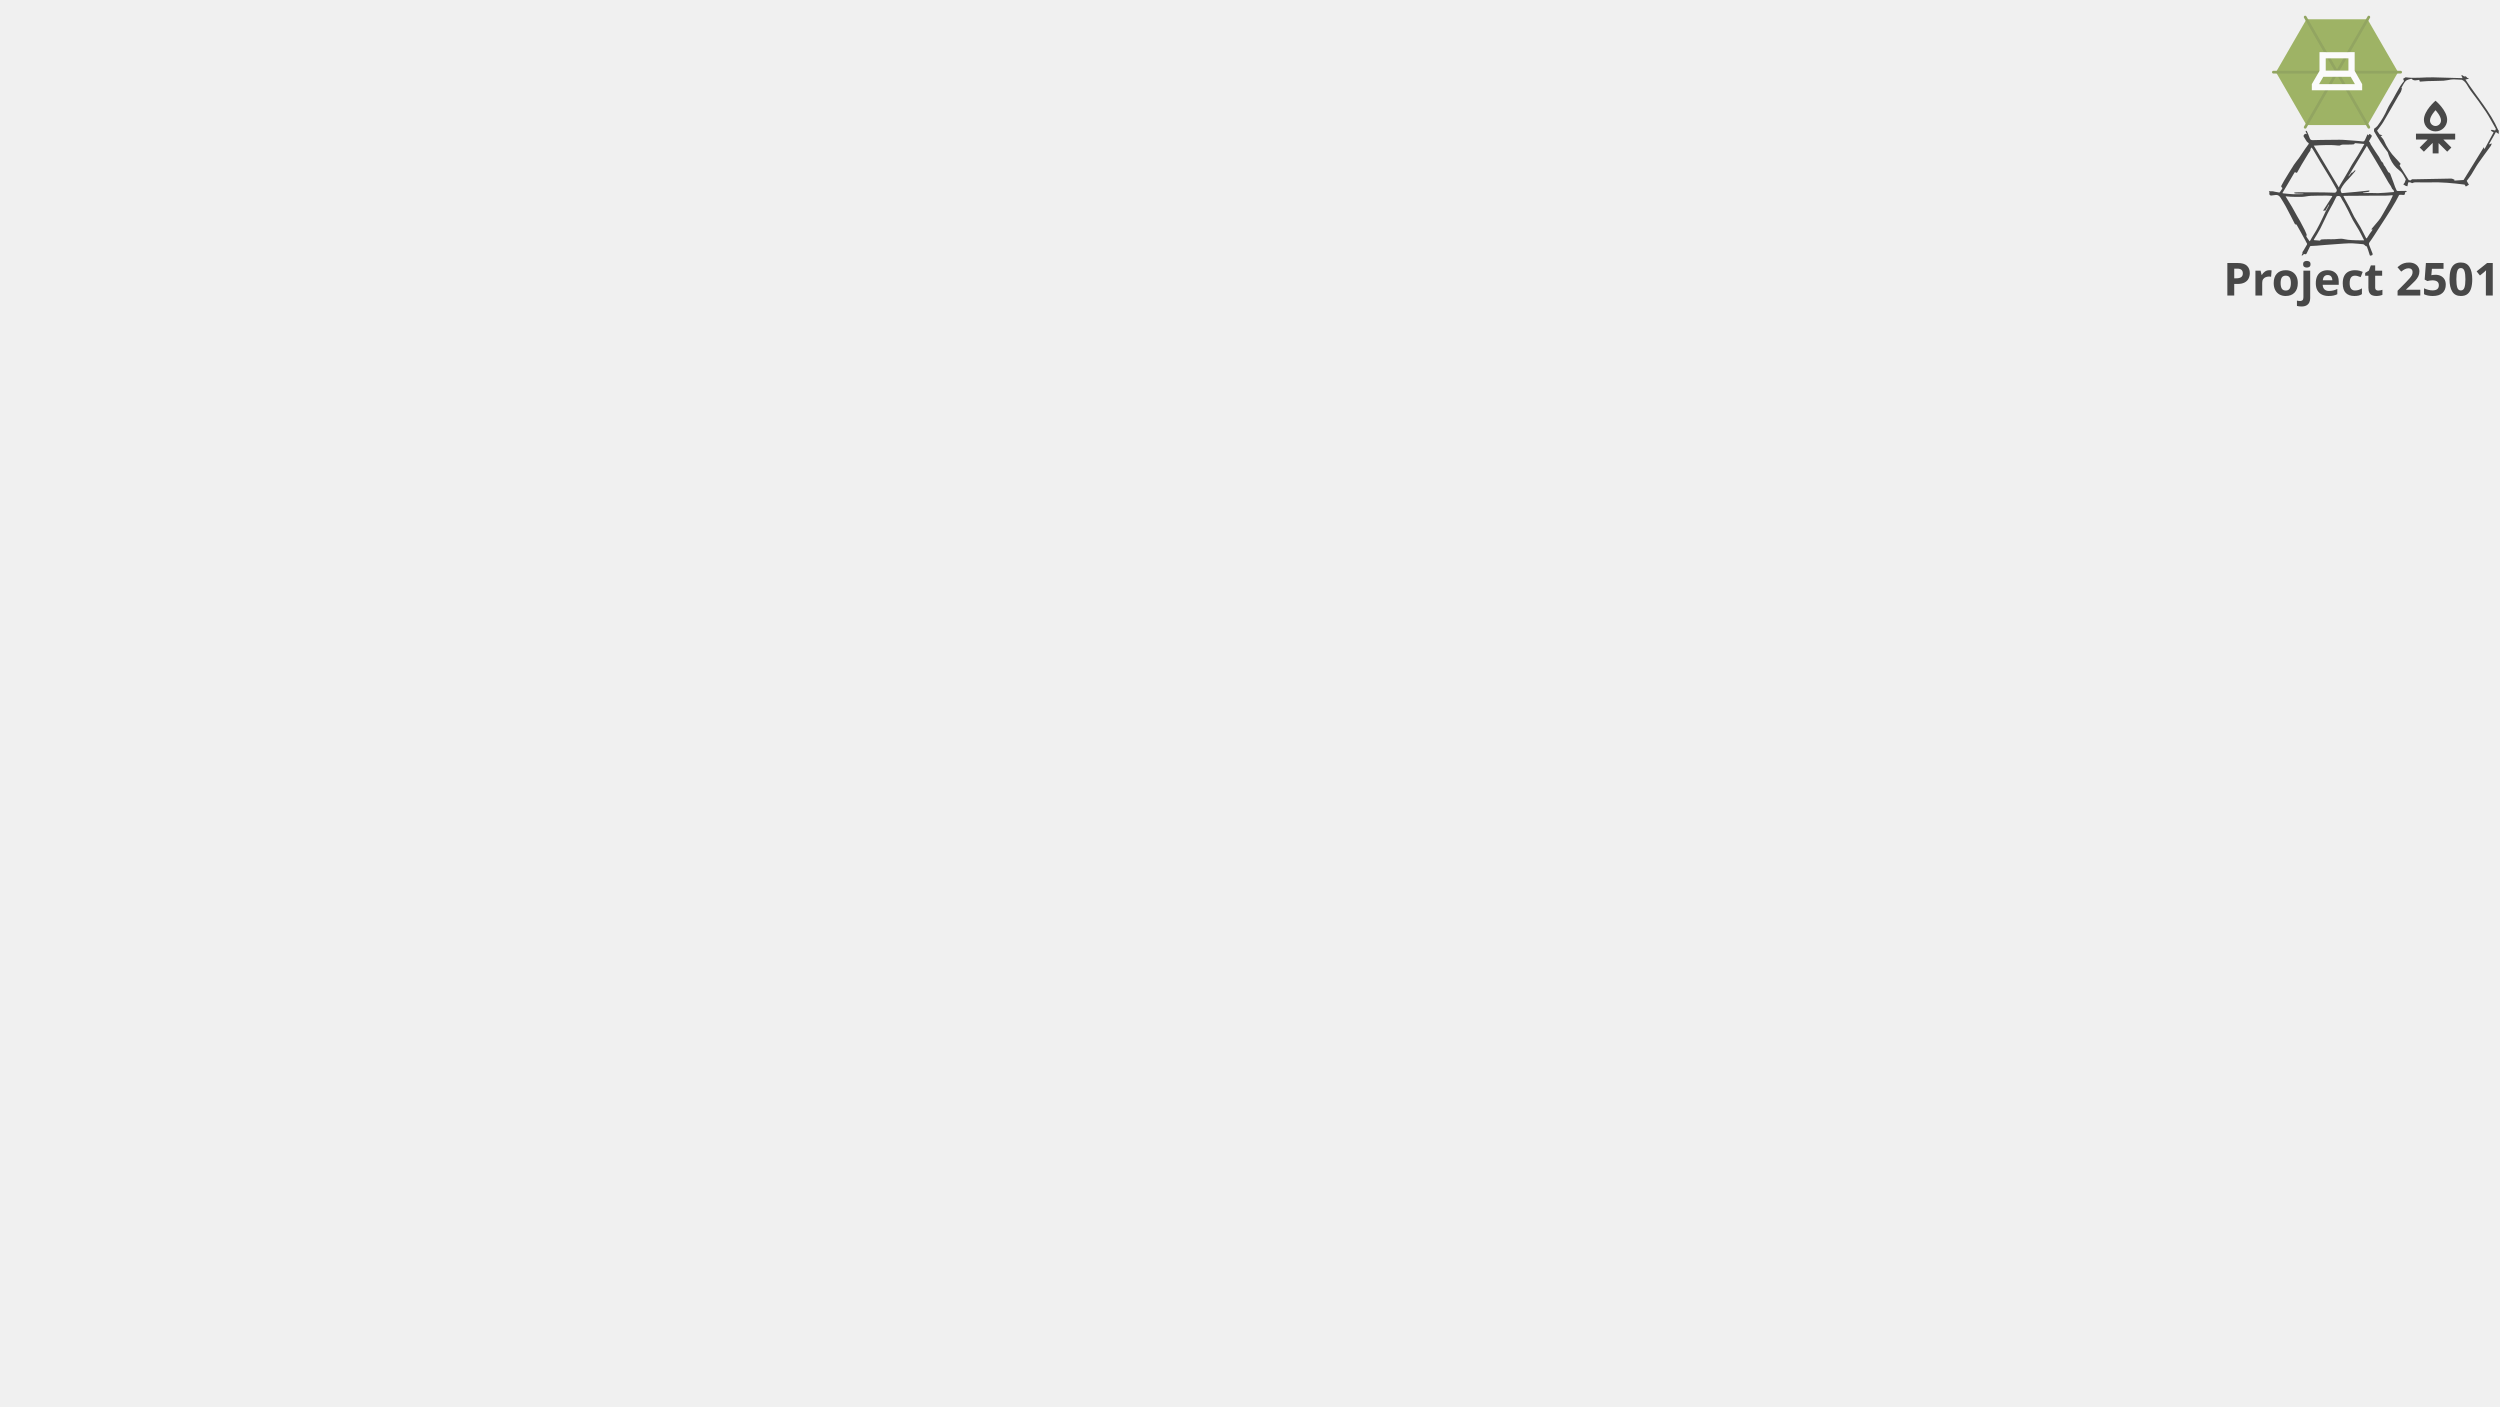
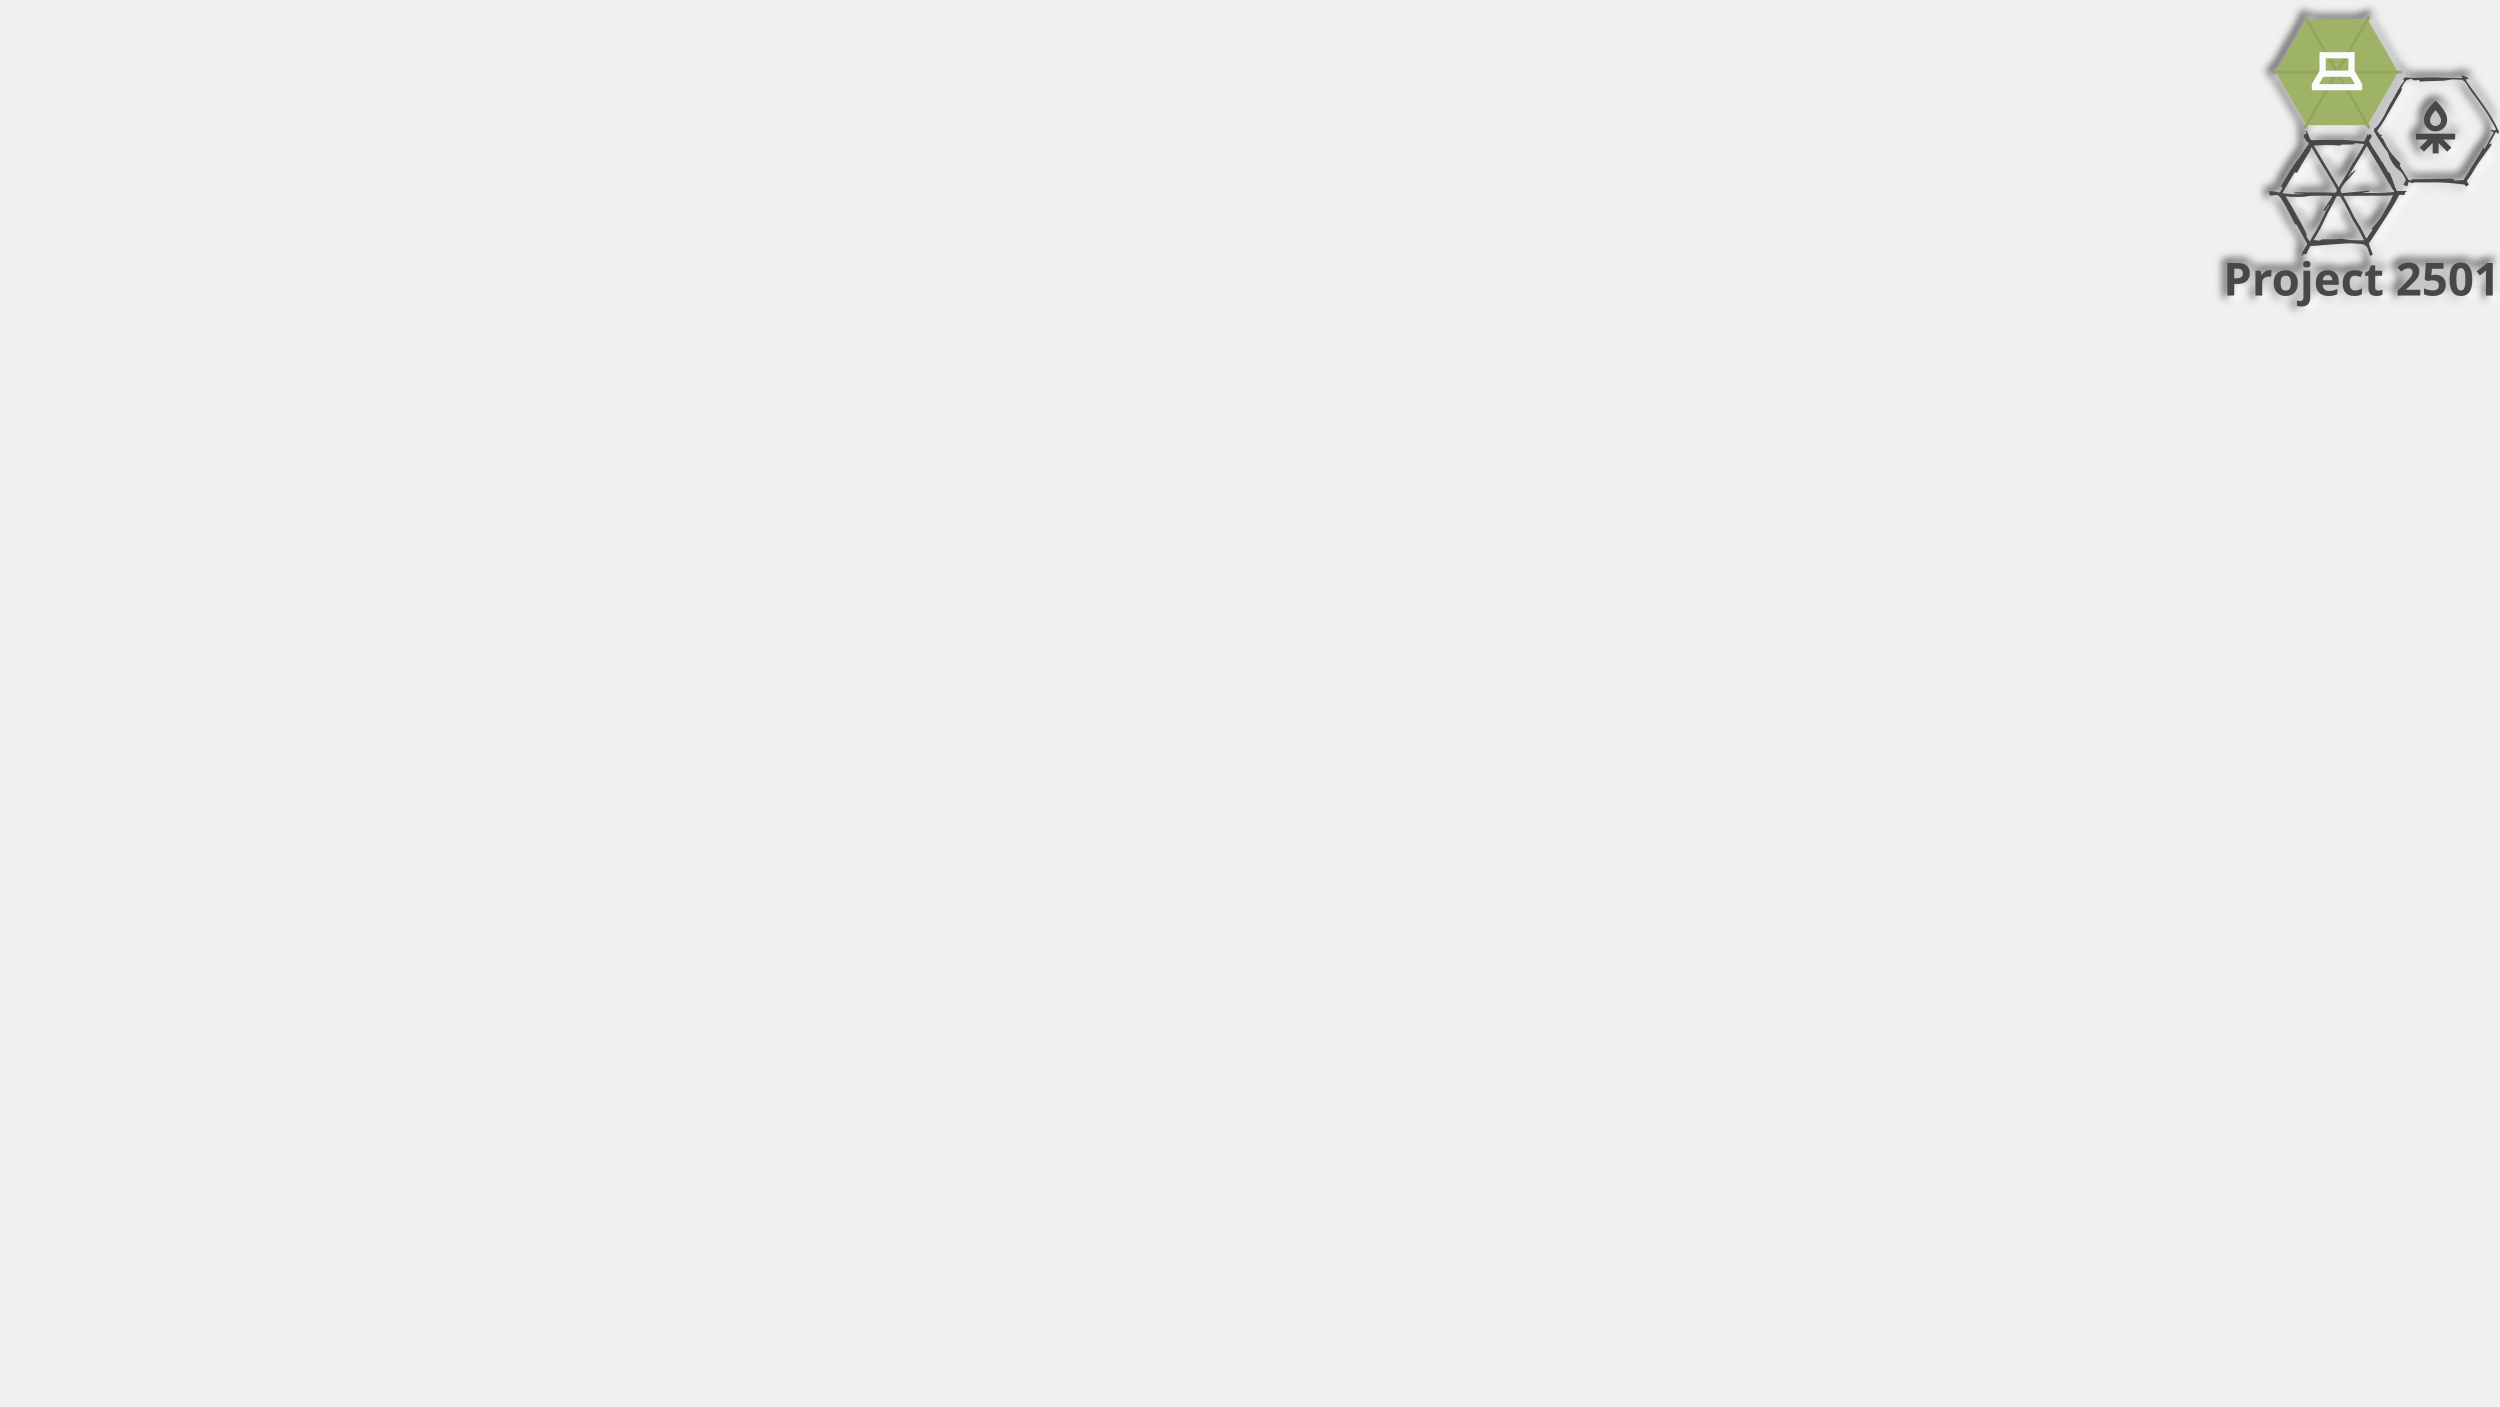
<svg xmlns="http://www.w3.org/2000/svg" width="1920" height="1080" viewBox="0 0 1920 1080" id="svg4632" version="1.1">
-   <defs id="defs4634" />
-   <g id="layer1" transform="translate(0,27.63747)" style="opacity:0.7">
-     <g id="g4148" style="opacity:1" transform="translate(0,9.999973)">
+   <defs id="defs4634">
+     <filter style="color-interpolation-filters:sRGB;" id="filter4185">
+       <feMorphology result="result1" in="SourceAlpha" operator="dilate" radius="3.6" id="feMorphology4187" />
+       <feGaussianBlur stdDeviation="3.6" in="result1" result="result0" id="feGaussianBlur4189" />
+       <feDiffuseLighting surfaceScale="-5" id="feDiffuseLighting4191">
+         <feDistantLight elevation="45" azimuth="225" id="feDistantLight4193" />
+       </feDiffuseLighting>
+       <feComposite in2="result0" operator="in" result="result91" id="feComposite4195" />
+       <feComposite in="SourceGraphic" in2="result91" id="feComposite4197" />
+     </filter>
+   </defs>
+   <g id="layer1" transform="translate(0,27.63747)" style="opacity:1">
+     <g id="g4148" style="opacity:0.7;filter:url(#filter4185)" transform="translate(0,9.999973)">
      <text transform="scale(1.000003,0.9999972)" id="text4155" y="189.342" x="1707.447" style="font-style:normal;font-variant:normal;font-weight:600;font-stretch:normal;font-size:35px;line-height:125%;font-family:Neris;-inkscape-font-specification:'Neris, Semi-Bold';text-align:start;letter-spacing:0px;word-spacing:0px;writing-mode:lr-tb;text-anchor:start;fill:#000000;fill-opacity:1;stroke:none;stroke-width:1;stroke-linecap:butt;stroke-linejoin:miter;stroke-miterlimit:4;stroke-dasharray:none;stroke-opacity:1" xml:space="preserve">
        <tspan style="font-style:normal;font-variant:normal;font-weight:600;font-stretch:normal;font-size:35px;line-height:125%;font-family:Neris;-inkscape-font-specification:'Neris, Semi-Bold';text-align:start;writing-mode:lr-tb;text-anchor:start;fill:#000000;fill-opacity:1;stroke-width:1;stroke-miterlimit:4;stroke-dasharray:none" y="189.342" x="1707.447" id="tspan4157">Project 2501</tspan>
      </text>
-       <path id="cccamp_signet" d="m 1771.705,65.503 c -0.285,-0.639 -0.546,-1.291 -0.867,-1.912 -0.185,-0.359 -0.22,-0.675 0.189,-0.782 0.183,-0.049 0.576,0.151 0.655,0.333 0.774,1.782 1.594,3.554 2.212,5.391 0.406,1.211 1.211,1.482 2.273,1.462 2.175,-0.039 4.348,-0.133 6.522,-0.163 4.683,-0.065 9.365,-0.13 14.049,-0.14 1.725,-0.005 3.451,0.109 5.173,0.229 3.274,0.227 6.547,0.493 9.819,0.755 0.876,0.071 1.76,0.131 2.62,0.296 1.019,0.195 1.575,-0.368 1.949,-1.13 0.614,-1.245 1.126,-2.538 1.697,-3.803 0.093,-0.207 0.269,-0.377 0.408,-0.565 0.136,0.205 0.278,0.409 0.41,0.617 0.042,0.064 0.067,0.14 0.113,0.239 0.081,-0.04 0.18,-0.055 0.202,-0.106 0.193,-0.412 0.31,-1.095 0.867,-0.897 0.577,0.204 1.118,0.687 1.495,1.185 0.155,0.207 -0.094,0.807 -0.284,1.16 -0.429,0.797 -0.964,1.536 -1.403,2.328 -0.268,0.488 -0.752,0.949 0.097,1.523 0.44,0.297 0.474,1.14 0.803,1.667 1.189,1.911 2.412,3.802 3.65,5.682 0.915,1.39 1.907,2.73 2.797,4.134 0.567,0.892 1.002,1.866 1.514,2.795 0.142,0.257 0.3,0.545 0.529,0.711 0.955,0.693 1.342,1.691 1.67,2.764 0.101,0.329 0.576,0.525 0.77,0.846 0.794,1.321 1.544,2.665 2.313,4 0.108,0.19 0.198,0.499 0.352,0.539 1.517,0.401 1.597,1.882 2.043,2.942 1.162,2.753 2.067,5.614 3.109,8.419 0.332,0.896 0.733,1.772 1.179,2.617 0.119,0.223 0.519,0.42 0.791,0.418 2.056,-0.006 4.11,-0.081 6.168,-0.092 0.297,-0.001 0.6,0.219 0.9,0.337 -0.279,0.222 -0.561,0.634 -0.837,0.63 -0.646,-0.009 -0.658,0.255 -0.636,0.77 0.05,1.136 -0.493,1.527 -1.599,1.367 -0.756,-0.109 -1.535,-0.084 -2.303,-0.094 -0.767,-0.009 -0.86,0.714 -1.127,1.172 -0.725,1.253 -1.329,2.576 -2.048,3.831 -1.12,1.955 -2.271,3.891 -3.45,5.813 -1.309,2.127 -2.654,4.232 -4.008,6.333 -2.988,4.636 -5.979,9.269 -8.991,13.89 -1.186,1.82 -2.372,3.646 -3.677,5.378 -0.666,0.885 -0.504,1.606 -0.137,2.49 0.871,2.093 1.701,4.203 2.481,6.334 0.111,0.303 -0.03,0.953 -0.257,1.08 -0.495,0.273 -1.118,0.335 -1.696,0.427 -0.066,0.01 -0.219,-0.336 -0.282,-0.533 -0.391,-1.214 -0.754,-2.438 -1.151,-3.652 -0.255,-0.776 -0.547,-1.541 -0.832,-2.309 -0.087,-0.23 -0.19,-0.638 -0.309,-0.648 -1.257,-0.094 -1.656,-1.6 -2.952,-1.682 -2.525,-0.159 -5.04,-0.542 -7.565,-0.63 -2.414,-0.083 -4.843,0.02 -7.256,0.174 -4.905,0.315 -9.801,0.709 -14.702,1.087 -2.053,0.158 -4.101,0.375 -6.154,0.529 -1.448,0.107 -2.9,0.135 -4.349,0.234 -0.207,0.014 -0.495,0.191 -0.585,0.371 -0.794,1.598 -1.575,3.2 -2.311,4.824 -0.49,1.082 -0.805,1.351 -1.849,1.001 -0.493,-0.166 -0.562,0.023 -0.81,0.309 -0.316,0.366 -0.755,0.622 -1.142,0.925 -0.106,-0.144 -0.327,-0.322 -0.296,-0.425 0.093,-0.311 0.285,-0.59 0.436,-0.882 0.075,-0.145 0.243,-0.322 0.207,-0.435 -0.335,-1.045 0.492,-1.657 0.901,-2.402 0.821,-1.49 1.731,-2.931 2.567,-4.413 0.116,-0.206 0.12,-0.606 -0.01,-0.797 -0.48,-0.722 -0.807,-1.515 -1.209,-2.271 -2.099,-3.954 -4.331,-7.838 -6.515,-11.746 -0.215,-0.384 -0.392,-0.756 -0.982,-0.614 -0.173,0.041 -0.525,-0.22 -0.633,-0.427 -1.115,-2.136 -2.223,-4.282 -3.286,-6.446 -2.324,-4.737 -4.884,-9.338 -7.739,-13.777 -0.864,-1.343 -2.018,-2.158 -3.684,-1.979 -1.166,0.127 -2.324,0.369 -3.491,0.436 -0.387,0.021 -0.938,-0.244 -1.154,-0.558 -0.236,-0.34 -0.281,-0.91 -0.201,-1.34 0.059,-0.317 0.262,-0.516 -0.125,-0.758 -0.136,-0.085 -0.15,-0.366 -0.219,-0.558 0.172,-0.035 0.344,-0.107 0.515,-0.106 0.859,0.006 1.722,-0.007 2.578,0.059 0.485,0.038 0.959,0.226 1.443,0.321 1.098,0.219 2.196,0.44 3.301,0.61 0.186,0.029 0.485,-0.131 0.605,-0.297 0.594,-0.823 1.153,-1.677 1.709,-2.527 0.26,-0.4 0.368,-0.725 -0.192,-1.072 -0.525,-0.326 -0.656,-0.884 -0.301,-1.507 0.663,-1.161 1.232,-2.377 1.926,-3.517 2.523,-4.152 5.028,-8.317 7.651,-12.405 1.168,-1.818 2.656,-3.427 3.903,-5.199 1.626,-2.313 3.145,-4.701 4.734,-7.039 0.772,-1.137 1.588,-2.245 2.41,-3.347 0.446,-0.595 0.519,-1.012 -0.26,-1.421 -0.439,-0.229 -0.821,-0.654 -1.105,-1.073 -0.678,-1 -1.28,-2.052 -1.919,-3.079 -0.381,-0.613 -0.672,-1.109 -0.015,-1.844 0.749,-0.833 1.118,-1.007 2.203,-0.383 z m 46.048,8.862 c -4.748,7.805 -9.435,15.505 -14.121,23.207 0.083,0.054 0.166,0.108 0.249,0.162 0.615,-0.803 1.224,-1.612 1.851,-2.406 0.147,-0.187 0.398,-0.485 0.53,-0.452 0.678,0.168 0.916,-0.354 1.262,-0.706 0.288,-0.292 0.538,-0.622 0.839,-0.903 0.123,-0.116 0.328,-0.146 0.497,-0.215 0.027,0.204 0.087,0.412 0.066,0.611 -0.012,0.114 -0.154,0.215 -0.242,0.319 -1.685,1.954 -3.276,4.002 -5.08,5.841 -2.328,2.373 -4.436,4.869 -5.893,7.879 -0.314,0.649 0.156,2.557 0.781,2.923 0.102,0.06 0.264,0.039 0.396,0.028 3.44,-0.296 6.88,-0.569 10.316,-0.901 3.333,-0.321 6.659,-0.707 9.992,-1.046 0.238,-0.025 0.492,0.099 0.741,0.155 -0.21,0.256 -0.371,0.614 -0.642,0.741 -0.358,0.171 -0.802,0.166 -1.21,0.226 -1.111,0.165 -2.224,0.323 -3.336,0.485 0,0.07 0.011,0.14 0.016,0.209 0.208,0.035 0.417,0.104 0.625,0.103 1.789,-0.012 3.58,-0.063 5.37,-0.05 1.873,0.016 3.745,0.148 5.616,0.12 1.781,-0.027 3.561,-0.178 5.339,-0.303 2.184,-0.154 4.366,-0.327 6.545,-0.528 0.15,-0.014 0.425,-0.42 0.379,-0.51 -0.268,-0.534 -0.506,-1.235 -0.964,-1.474 -0.487,-0.254 -0.549,-0.605 -0.726,-0.971 -0.271,-0.562 -0.503,-1.15 -0.828,-1.678 -0.62,-1.003 -1.344,-1.944 -1.938,-2.962 -1.849,-3.169 -3.645,-6.37 -5.485,-9.544 -1.404,-2.424 -2.833,-4.832 -4.274,-7.233 -1.764,-2.941 -3.556,-5.866 -5.33,-8.802 -0.451,-0.747 -0.874,-1.508 -1.343,-2.321 z m -48.656,37.01 c 0,-0.062 -6e-4,-0.123 -6e-4,-0.184 -0.226,-0.023 -0.451,-0.061 -0.677,-0.067 -1.81,-0.057 -3.62,-0.1 -5.429,-0.166 -0.294,-0.011 -0.596,-0.085 -0.871,-0.19 -0.098,-0.038 -0.198,-0.277 -0.166,-0.387 0.033,-0.107 0.223,-0.227 0.353,-0.238 0.62,-0.051 1.243,-0.086 1.867,-0.092 1.507,-0.012 3.016,-0.012 4.523,-0.006 5.306,0.018 10.613,0.018 15.919,0.073 2.771,0.027 5.542,0.158 8.314,0.234 1.257,0.035 2.153,-1.495 1.543,-2.629 -0.325,-0.603 -0.679,-1.192 -1.017,-1.788 -1.053,-1.865 -2.059,-3.758 -3.162,-5.59 -2.833,-4.708 -5.726,-9.38 -8.559,-14.086 -1.915,-3.181 -3.766,-6.399 -5.662,-9.589 -0.227,-0.381 -0.558,-0.701 -0.842,-1.049 -0.257,0.384 -0.538,0.752 -0.757,1.154 -0.088,0.161 -0.024,0.4 -0.053,0.599 -0.042,0.276 -0.035,0.595 -0.176,0.815 -0.383,0.6 -0.879,1.132 -1.25,1.74 -1.818,2.973 -3.624,5.952 -5.405,8.947 -1.022,1.717 -2.042,3.443 -2.958,5.218 -0.589,1.14 -0.712,1.238 -1.831,0.559 -0.129,-0.078 -0.506,0.005 -0.579,0.126 -1.876,3.168 -3.721,6.356 -5.586,9.53 -1.113,1.893 -2.252,3.773 -3.378,5.661 -0.133,0.222 -0.253,0.453 -0.379,0.679 0.258,0.079 0.51,0.203 0.773,0.229 2.316,0.22 4.628,0.51 6.949,0.602 2.404,0.097 4.817,0.002 7.226,-0.018 0.424,-0.002 0.848,-0.055 1.273,-0.087 z m 46.565,35.554 c -1.37,-2.678 -2.525,-5.126 -3.85,-7.479 -1.522,-2.702 -3.27,-5.279 -4.773,-7.992 -1.327,-2.393 -2.434,-4.909 -3.672,-7.355 -0.942,-1.861 -1.909,-3.71 -2.915,-5.538 -0.736,-1.337 -1.708,-2.561 -2.294,-3.955 -0.562,-1.343 -1.279,-1.942 -2.748,-1.701 -0.535,0.087 -0.898,0.157 -1.153,0.693 -0.823,1.724 -1.668,3.438 -2.563,5.126 -1.295,2.445 -2.714,4.827 -3.949,7.302 -1.945,3.899 -3.69,7.902 -5.695,11.767 -1.489,2.875 -3.251,5.607 -4.901,8.398 -0.202,0.344 -0.231,0.583 0.235,0.625 1.367,0.12 2.735,0.233 4.104,0.322 0.18,0.009 0.499,-0.107 0.534,-0.226 0.173,-0.585 0.593,-0.64 1.093,-0.655 0.715,-0.017 1.428,-0.085 2.143,-0.124 3.448,-0.179 6.898,0.185 10.359,-0.299 1.552,-0.218 3.21,-0.202 4.85,0.212 1.792,0.452 3.684,0.559 5.541,0.69 1.986,0.14 3.985,0.144 5.979,0.184 1.147,0.025 2.296,0.005 3.676,0.005 z m 6.616,-8.306 c -0.494,0 -0.788,0 -1.082,0 0.143,-0.26 0.249,-0.554 0.437,-0.778 1.227,-1.463 2.489,-2.898 3.707,-4.366 0.994,-1.2 2.056,-2.365 2.888,-3.673 1.359,-2.135 2.559,-4.373 3.821,-6.571 1.099,-1.915 2.233,-3.814 3.272,-5.762 0.786,-1.472 1.413,-3.029 2.182,-4.511 0.343,-0.658 0.103,-0.702 -0.45,-0.661 -1.48,0.115 -2.96,0.29 -4.441,0.312 -3.385,0.051 -6.771,0.011 -10.157,0.029 -7.3,0.038 -14.598,0.09 -21.896,0.138 -0.95,0.007 -0.971,0.053 -0.508,0.889 1.503,2.709 3.05,5.395 4.488,8.137 1.223,2.332 2.222,4.784 3.499,7.08 1.499,2.698 3.274,5.242 4.783,7.933 1.484,2.648 2.778,5.4 4.168,8.1 0.116,0.226 0.327,0.403 0.493,0.602 0.163,-0.178 0.357,-0.336 0.485,-0.537 0.66,-1.025 1.275,-2.08 1.959,-3.089 0.749,-1.106 1.555,-2.169 2.352,-3.273 z m -26.077,-32.298 c 0.275,-0.576 0.48,-1.107 0.767,-1.592 1.221,-2.045 2.473,-4.07 3.698,-6.112 0.919,-1.527 1.831,-3.06 2.718,-4.61 0.977,-1.709 1.87,-3.471 2.893,-5.151 1.495,-2.458 3.094,-4.852 4.609,-7.299 0.911,-1.468 1.751,-2.981 2.613,-4.481 0.759,-1.319 1.504,-2.647 2.355,-4.144 -2.284,-0.202 -4.33,-0.369 -6.373,-0.57 -0.566,-0.055 -1.078,-0.165 -1.359,0.536 -0.067,0.167 -0.401,0.29 -0.627,0.32 -0.682,0.086 -1.369,0.155 -2.055,0.162 -1.984,0.021 -3.969,-0.026 -5.952,0.028 -0.654,0.018 -1.395,0.111 -1.929,0.44 -0.687,0.421 -1.325,0.321 -2.014,0.271 -1.838,-0.137 -3.676,-0.36 -5.515,-0.373 -2.834,-0.022 -5.67,0.081 -8.503,0.172 -1.493,0.05 -2.982,0.189 -4.555,0.292 6.436,10.749 12.81,21.39 19.229,32.111 z m -40.859,6.798 c 0.099,0.199 0.148,0.319 0.216,0.43 1.573,2.579 3.187,5.135 4.713,7.742 1.359,2.319 2.612,4.7 3.932,7.043 0.775,1.375 1.63,2.707 2.381,4.095 1.209,2.235 2.384,4.489 3.529,6.759 0.517,1.025 0.965,2.09 1.361,3.166 0.113,0.307 -0.075,0.72 -0.11,1.084 -0.024,0.251 -0.124,0.57 -0.011,0.742 0.763,1.172 1.573,2.312 2.413,3.53 0.249,-0.332 0.487,-0.595 0.663,-0.896 0.368,-0.633 0.678,-1.301 1.056,-1.929 1.135,-1.885 2.329,-3.736 3.431,-5.639 0.868,-1.501 1.657,-3.051 2.439,-4.6 0.834,-1.649 1.626,-3.319 2.42,-4.988 0.69,-1.45 1.317,-2.933 2.046,-4.362 0.913,-1.793 1.903,-3.546 2.854,-5.318 0.071,-0.132 0.081,-0.297 0.119,-0.448 -0.065,-0.033 -0.131,-0.063 -0.196,-0.096 -0.943,1.641 -1.886,3.283 -2.845,4.952 -0.226,-0.164 -0.376,-0.788 -0.803,-0.174 -0.073,0.104 -0.387,0.039 -0.59,0.055 0.012,-0.195 -0.043,-0.432 0.047,-0.579 0.534,-0.86 1.11,-1.696 1.66,-2.546 1.651,-2.555 3.291,-5.116 4.949,-7.667 0.289,-0.446 0.204,-0.62 -0.316,-0.653 -1.182,-0.072 -2.361,-0.231 -3.541,-0.227 -4.152,0.014 -8.308,-0.005 -12.454,0.166 -2.27,0.095 -4.519,0.705 -6.789,0.796 -2.93,0.119 -5.872,-0.022 -8.807,-0.107 -1.225,-0.038 -2.445,-0.212 -3.766,-0.333 z" />
-       <path id="campfire" d="m 1893.466,23.45 c 1.094,-0.264 1.768,-0.425 2.441,-0.587 -0.024,-0.151 -0.05,-0.3 -0.075,-0.45 -0.388,-0.1 -0.778,-0.202 -1.435,-0.372 0.083,-0.132 0.167,-0.264 0.25,-0.397 -0.516,-0.291 -1.039,-0.572 -1.569,-0.845 -0.096,0.146 -0.191,0.289 -0.277,0.42 -0.733,-0.432 -1.418,-0.839 -2.104,-1.242 -0.118,0.158 -0.236,0.319 -0.353,0.476 0.26,0.549 0.521,1.097 0.921,1.938 -7.623,-0.216 -15.041,-0.453 -22.46,-0.631 -7.102,-0.171 -14.235,0.983 -21.299,-0.04 -0.641,0.364 -1.272,0.742 -1.893,1.134 0.208,0.528 0.416,1.052 0.689,1.746 -0.995,1.328 -2.171,2.635 -3.046,4.12 -1.939,3.279 -3.713,6.656 -5.582,9.977 -1.367,2.43 -3.01,4.733 -4.119,7.273 -2.046,4.683 -4.579,9.053 -7.666,13.095 -0.617,0.808 -1.526,1.398 -2.57,2.172 -0.01,0 -0.021,0 -0.031,0 -0.027,0.632 -0.045,1.266 -0.048,1.905 3.062,5.366 6.498,10.962 10.58,16.128 0.475,1.738 1.103,3.405 1.842,5.02 1.593,3.48 3.858,6.579 6.883,8.814 2.667,1.973 3.791,4.677 5.116,7.112 -0.327,0.897 -0.605,1.655 -0.871,2.39 -0.311,0.388 -0.664,0.852 -1.058,1.391 0.597,0.372 1.201,0.732 1.815,1.081 0.664,0.172 1.084,0.281 1.346,0.353 0.22,-1.077 0.413,-2.019 0.602,-2.941 0.971,-0.359 2.009,-0.066 2.962,0.54 1.018,-0.309 1.639,-0.656 2.26,-0.661 3.696,-0.013 7.395,0.2 11.083,0.061 9.035,-0.329 17.975,0.576 26.979,1.698 0.315,0.474 0.645,0.957 0.958,1.446 0.011,0.017 0.02,0.034 0.031,0.05 0.805,-0.432 1.596,-0.885 2.372,-1.361 -0.57,-0.992 -1.142,-1.985 -1.71,-2.976 1.209,-1.646 2.487,-3.212 3.571,-4.905 1.81,-2.831 3.359,-5.836 5.266,-8.597 3.134,-4.541 6.479,-8.939 9.706,-13.419 0.304,-0.424 0.4,-1.001 0.729,-1.862 -0.924,0.328 -1.359,0.484 -2.263,0.804 1.895,-3.343 3.58,-6.319 5.412,-9.55 0.85,0.59 1.51,1.047 2.156,1.496 0.023,-0.62 0.047,-1.24 0.047,-1.866 0,-0.34 -0.018,-0.675 -0.026,-1.012 -0.103,0.017 -0.202,0.035 -0.306,0.052 -6.165,-14.174 -16.689,-25.837 -25.254,-38.98 z m 22.796,39.18 c -0.93,-0.214 -1.815,-0.421 -2.7,-0.627 -0.196,0.255 -0.393,0.508 -0.588,0.763 0.675,0.397 1.348,0.792 2.11,1.24 -2.316,4.268 -4.602,8.481 -7.021,12.94 -0.187,-0.597 -0.299,-0.955 -0.48,-1.524 -5.177,8.379 -10.263,16.607 -15.559,25.178 -2.327,0.155 -4.709,0.316 -7.091,0.475 0.035,-0.234 0.074,-0.467 0.109,-0.704 -0.866,-0.299 -1.734,-0.872 -2.595,-0.861 -8.849,0.117 -17.697,0.33 -26.546,0.512 -1.124,0.021 -2.249,0.002 -3.473,0.002 -0.303,0.25 -0.67,0.552 -1.084,0.892 -0.621,-0.095 -1.24,-0.189 -1.439,-0.22 -2.453,-3.908 -4.721,-7.525 -7.022,-11.193 0.222,-0.376 0.459,-0.777 0.798,-1.351 -1.265,-1.416 -2.472,-2.876 -3.792,-4.224 -3.906,-3.992 -6.871,-8.576 -9.082,-13.703 -0.54,-1.253 -1.675,-2.251 -2.585,-3.429 0.368,-0.075 0.806,-0.165 1.241,-0.257 0.027,-0.11 0.054,-0.219 0.081,-0.329 -0.598,-0.177 -1.197,-0.354 -1.988,-0.587 -0.576,-0.84 -1.243,-1.817 -1.974,-2.884 1.687,-2.332 3.429,-4.401 4.791,-6.694 4.016,-6.764 7.876,-13.621 11.811,-20.433 0.536,-0.929 1.249,-1.77 1.701,-2.734 0.4,-0.854 0.554,-1.823 0.815,-2.739 -0.159,-0.066 -0.321,-0.131 -0.482,-0.195 1.103,-1.838 1.932,-3.946 3.4,-5.417 1.031,-1.033 2.931,-1.195 4.351,-1.714 1.933,1.987 3.935,1.137 5.978,0.868 0.11,0.325 0.226,0.66 0.473,1.38 1.886,-0.136 3.854,-0.344 5.826,-0.406 4.103,-0.132 8.211,-0.105 12.31,-0.308 1.894,-0.095 3.77,-0.591 5.661,-0.87 0.718,-0.106 1.454,-0.178 2.177,-0.155 2.001,0.06 4,0.179 6.321,0.289 3.38,1.494 4.461,5.34 6.657,8.213 4.053,5.304 8.028,10.685 11.724,16.241 2.811,4.225 5.139,8.773 7.741,13.277 -0.208,0.467 -0.364,0.811 -0.578,1.287 z m -51.787,6.902 -9.008,0 0,-4.515 13.526,0 0.01,-0.009 0.01,0.009 1.483,0 0.054,0 1.411,0 0.01,-0.009 0.01,0.009 13.595,0 0,4.515 -9.079,0 6.136,6.137 -3.194,3.193 -6.621,-6.618 0,7.907 -4.515,0 0,-8.052 -6.763,6.762 -3.194,-3.193 6.137,-6.137 z m -2.913,-15.183 c 0,-7.134 8.926,-14.641 8.926,-14.641 0,0 8.926,7.407 8.926,14.641 0,4.93 -3.996,8.926 -8.926,8.926 -4.93,0 -8.926,-3.996 -8.926,-8.926 z m 4.665,0.516 c 0,2.351 1.895,4.258 4.233,4.258 2.34,0 4.234,-1.906 4.234,-4.258 0,-3.451 -4.199,-7.874 -4.199,-7.874 0,0 -4.268,4.471 -4.268,7.874 z" />
+       <path id="cccamp_signet" d="m 1771.705,65.503 c -0.285,-0.639 -0.546,-1.291 -0.867,-1.912 -0.185,-0.359 -0.22,-0.675 0.189,-0.782 0.183,-0.049 0.576,0.151 0.655,0.333 0.774,1.782 1.594,3.554 2.212,5.391 0.406,1.211 1.211,1.482 2.273,1.462 2.175,-0.039 4.348,-0.133 6.522,-0.163 4.683,-0.065 9.365,-0.13 14.049,-0.14 1.725,-0.005 3.451,0.109 5.173,0.229 3.274,0.227 6.547,0.493 9.819,0.755 0.876,0.071 1.76,0.131 2.62,0.296 1.019,0.195 1.575,-0.368 1.949,-1.13 0.614,-1.245 1.126,-2.538 1.697,-3.803 0.093,-0.207 0.269,-0.377 0.408,-0.565 0.136,0.205 0.278,0.409 0.41,0.617 0.042,0.064 0.067,0.14 0.113,0.239 0.081,-0.04 0.18,-0.055 0.202,-0.106 0.193,-0.412 0.31,-1.095 0.867,-0.897 0.577,0.204 1.118,0.687 1.495,1.185 0.155,0.207 -0.094,0.807 -0.284,1.16 -0.429,0.797 -0.964,1.536 -1.403,2.328 -0.268,0.488 -0.752,0.949 0.097,1.523 0.44,0.297 0.474,1.14 0.803,1.667 1.189,1.911 2.412,3.802 3.65,5.682 0.915,1.39 1.907,2.73 2.797,4.134 0.567,0.892 1.002,1.866 1.514,2.795 0.142,0.257 0.3,0.545 0.529,0.711 0.955,0.693 1.342,1.691 1.67,2.764 0.101,0.329 0.576,0.525 0.77,0.846 0.794,1.321 1.544,2.665 2.313,4 0.108,0.19 0.198,0.499 0.352,0.539 1.517,0.401 1.597,1.882 2.043,2.942 1.162,2.753 2.067,5.614 3.109,8.419 0.332,0.896 0.733,1.772 1.179,2.617 0.119,0.223 0.519,0.42 0.791,0.418 2.056,-0.006 4.11,-0.081 6.168,-0.092 0.297,-0.001 0.6,0.219 0.9,0.337 -0.279,0.222 -0.561,0.634 -0.837,0.63 -0.646,-0.009 -0.658,0.255 -0.636,0.77 0.05,1.136 -0.493,1.527 -1.599,1.367 -0.756,-0.109 -1.535,-0.084 -2.303,-0.094 -0.767,-0.009 -0.86,0.714 -1.127,1.172 -0.725,1.253 -1.329,2.576 -2.048,3.831 -1.12,1.955 -2.271,3.891 -3.45,5.813 -1.309,2.127 -2.654,4.232 -4.008,6.333 -2.988,4.636 -5.979,9.269 -8.991,13.89 -1.186,1.82 -2.372,3.646 -3.677,5.378 -0.666,0.885 -0.504,1.606 -0.137,2.49 0.871,2.093 1.701,4.203 2.481,6.334 0.111,0.303 -0.03,0.953 -0.257,1.08 -0.495,0.273 -1.118,0.335 -1.696,0.427 -0.066,0.01 -0.219,-0.336 -0.282,-0.533 -0.391,-1.214 -0.754,-2.438 -1.151,-3.652 -0.255,-0.776 -0.547,-1.541 -0.832,-2.309 -0.087,-0.23 -0.19,-0.638 -0.309,-0.648 -1.257,-0.094 -1.656,-1.6 -2.952,-1.682 -2.525,-0.159 -5.04,-0.542 -7.565,-0.63 -2.414,-0.083 -4.843,0.02 -7.256,0.174 -4.905,0.315 -9.801,0.709 -14.702,1.087 -2.053,0.158 -4.101,0.375 -6.154,0.529 -1.448,0.107 -2.9,0.135 -4.349,0.234 -0.207,0.014 -0.495,0.191 -0.585,0.371 -0.794,1.598 -1.575,3.2 -2.311,4.824 -0.49,1.082 -0.805,1.351 -1.849,1.001 -0.493,-0.166 -0.562,0.023 -0.81,0.309 -0.316,0.366 -0.755,0.622 -1.142,0.925 -0.106,-0.144 -0.327,-0.322 -0.296,-0.425 0.093,-0.311 0.285,-0.59 0.436,-0.882 0.075,-0.145 0.243,-0.322 0.207,-0.435 -0.335,-1.045 0.492,-1.657 0.901,-2.402 0.821,-1.49 1.731,-2.931 2.567,-4.413 0.116,-0.206 0.12,-0.606 -0.01,-0.797 -0.48,-0.722 -0.807,-1.515 -1.209,-2.271 -2.099,-3.954 -4.331,-7.838 -6.515,-11.746 -0.215,-0.384 -0.392,-0.756 -0.982,-0.614 -0.173,0.041 -0.525,-0.22 -0.633,-0.427 -1.115,-2.136 -2.223,-4.282 -3.286,-6.446 -2.324,-4.737 -4.884,-9.338 -7.739,-13.777 -0.864,-1.343 -2.018,-2.158 -3.684,-1.979 -1.166,0.127 -2.324,0.369 -3.491,0.436 -0.387,0.021 -0.938,-0.244 -1.154,-0.558 -0.236,-0.34 -0.281,-0.91 -0.201,-1.34 0.059,-0.317 0.262,-0.516 -0.125,-0.758 -0.136,-0.085 -0.15,-0.366 -0.219,-0.558 0.172,-0.035 0.344,-0.107 0.515,-0.106 0.859,0.006 1.722,-0.007 2.578,0.059 0.485,0.038 0.959,0.226 1.443,0.321 1.098,0.219 2.196,0.44 3.301,0.61 0.186,0.029 0.485,-0.131 0.605,-0.297 0.594,-0.823 1.153,-1.677 1.709,-2.527 0.26,-0.4 0.368,-0.725 -0.192,-1.072 -0.525,-0.326 -0.656,-0.884 -0.301,-1.507 0.663,-1.161 1.232,-2.377 1.926,-3.517 2.523,-4.152 5.028,-8.317 7.651,-12.405 1.168,-1.818 2.656,-3.427 3.903,-5.199 1.626,-2.313 3.145,-4.701 4.734,-7.039 0.772,-1.137 1.588,-2.245 2.41,-3.347 0.446,-0.595 0.519,-1.012 -0.26,-1.421 -0.439,-0.229 -0.821,-0.654 -1.105,-1.073 -0.678,-1 -1.28,-2.052 -1.919,-3.079 -0.381,-0.613 -0.672,-1.109 -0.015,-1.844 0.749,-0.833 1.118,-1.007 2.203,-0.383 z m 46.048,8.862 c -4.748,7.805 -9.435,15.505 -14.121,23.207 0.083,0.054 0.166,0.108 0.249,0.162 0.615,-0.803 1.224,-1.612 1.851,-2.406 0.147,-0.187 0.398,-0.485 0.53,-0.452 0.678,0.168 0.916,-0.354 1.262,-0.706 0.288,-0.292 0.538,-0.622 0.839,-0.903 0.123,-0.116 0.328,-0.146 0.497,-0.215 0.027,0.204 0.087,0.412 0.066,0.611 -0.012,0.114 -0.154,0.215 -0.242,0.319 -1.685,1.954 -3.276,4.002 -5.08,5.841 -2.328,2.373 -4.436,4.869 -5.893,7.879 -0.314,0.649 0.156,2.557 0.781,2.923 0.102,0.06 0.264,0.039 0.396,0.028 3.44,-0.296 6.88,-0.569 10.316,-0.901 3.333,-0.321 6.659,-0.707 9.992,-1.046 0.238,-0.025 0.492,0.099 0.741,0.155 -0.21,0.256 -0.371,0.614 -0.642,0.741 -0.358,0.171 -0.802,0.166 -1.21,0.226 -1.111,0.165 -2.224,0.323 -3.336,0.485 0,0.07 0.011,0.14 0.016,0.209 0.208,0.035 0.417,0.104 0.625,0.103 1.789,-0.012 3.58,-0.063 5.37,-0.05 1.873,0.016 3.745,0.148 5.616,0.12 1.781,-0.027 3.561,-0.178 5.339,-0.303 2.184,-0.154 4.366,-0.327 6.545,-0.528 0.15,-0.014 0.425,-0.42 0.379,-0.51 -0.268,-0.534 -0.506,-1.235 -0.964,-1.474 -0.487,-0.254 -0.549,-0.605 -0.726,-0.971 -0.271,-0.562 -0.503,-1.15 -0.828,-1.678 -0.62,-1.003 -1.344,-1.944 -1.938,-2.962 -1.849,-3.169 -3.645,-6.37 -5.485,-9.544 -1.404,-2.424 -2.833,-4.832 -4.274,-7.233 -1.764,-2.941 -3.556,-5.866 -5.33,-8.802 -0.451,-0.747 -0.874,-1.508 -1.343,-2.321 z m -48.656,37.01 c 0,-0.062 -6e-4,-0.123 -6e-4,-0.184 -0.226,-0.023 -0.451,-0.061 -0.677,-0.067 -1.81,-0.057 -3.62,-0.1 -5.429,-0.166 -0.294,-0.011 -0.596,-0.085 -0.871,-0.19 -0.098,-0.038 -0.198,-0.277 -0.166,-0.387 0.033,-0.107 0.223,-0.227 0.353,-0.238 0.62,-0.051 1.243,-0.086 1.867,-0.092 1.507,-0.012 3.016,-0.012 4.523,-0.006 5.306,0.018 10.613,0.018 15.919,0.073 2.771,0.027 5.542,0.158 8.314,0.234 1.257,0.035 2.153,-1.495 1.543,-2.629 -0.325,-0.603 -0.679,-1.192 -1.017,-1.788 -1.053,-1.865 -2.059,-3.758 -3.162,-5.59 -2.833,-4.708 -5.726,-9.38 -8.559,-14.086 -1.915,-3.181 -3.766,-6.399 -5.662,-9.589 -0.227,-0.381 -0.558,-0.701 -0.842,-1.049 -0.257,0.384 -0.538,0.752 -0.757,1.154 -0.088,0.161 -0.024,0.4 -0.053,0.599 -0.042,0.276 -0.035,0.595 -0.176,0.815 -0.383,0.6 -0.879,1.132 -1.25,1.74 -1.818,2.973 -3.624,5.952 -5.405,8.947 -1.022,1.717 -2.042,3.443 -2.958,5.218 -0.589,1.14 -0.712,1.238 -1.831,0.559 -0.129,-0.078 -0.506,0.005 -0.579,0.126 -1.876,3.168 -3.721,6.356 -5.586,9.53 -1.113,1.893 -2.252,3.773 -3.378,5.661 -0.133,0.222 -0.253,0.453 -0.379,0.679 0.258,0.079 0.51,0.203 0.773,0.229 2.316,0.22 4.628,0.51 6.949,0.602 2.404,0.097 4.817,0.002 7.226,-0.018 0.424,-0.002 0.848,-0.055 1.273,-0.087 z m 46.565,35.554 c -1.37,-2.678 -2.525,-5.126 -3.85,-7.479 -1.522,-2.702 -3.27,-5.279 -4.773,-7.992 -1.327,-2.393 -2.434,-4.909 -3.672,-7.355 -0.942,-1.861 -1.909,-3.71 -2.915,-5.538 -0.736,-1.337 -1.708,-2.561 -2.294,-3.955 -0.562,-1.343 -1.279,-1.942 -2.748,-1.701 -0.535,0.087 -0.898,0.157 -1.153,0.693 -0.823,1.724 -1.668,3.438 -2.563,5.126 -1.295,2.445 -2.714,4.827 -3.949,7.302 -1.945,3.899 -3.69,7.902 -5.695,11.767 -1.489,2.875 -3.251,5.607 -4.901,8.398 -0.202,0.344 -0.231,0.583 0.235,0.625 1.367,0.12 2.735,0.233 4.104,0.322 0.18,0.009 0.499,-0.107 0.534,-0.226 0.173,-0.585 0.593,-0.64 1.093,-0.655 0.715,-0.017 1.428,-0.085 2.143,-0.124 3.448,-0.179 6.898,0.185 10.359,-0.299 1.552,-0.218 3.21,-0.202 4.85,0.212 1.792,0.452 3.684,0.559 5.541,0.69 1.986,0.14 3.985,0.144 5.979,0.184 1.147,0.025 2.296,0.005 3.676,0.005 z m 6.616,-8.306 c -0.494,0 -0.788,0 -1.082,0 0.143,-0.26 0.249,-0.554 0.437,-0.778 1.227,-1.463 2.489,-2.898 3.707,-4.366 0.994,-1.2 2.056,-2.365 2.888,-3.673 1.359,-2.135 2.559,-4.373 3.821,-6.571 1.099,-1.915 2.233,-3.814 3.272,-5.762 0.786,-1.472 1.413,-3.029 2.182,-4.511 0.343,-0.658 0.103,-0.702 -0.45,-0.661 -1.48,0.115 -2.96,0.29 -4.441,0.312 -3.385,0.051 -6.771,0.011 -10.157,0.029 -7.3,0.038 -14.598,0.09 -21.896,0.138 -0.95,0.007 -0.971,0.053 -0.508,0.889 1.503,2.709 3.05,5.395 4.488,8.137 1.223,2.332 2.222,4.784 3.499,7.08 1.499,2.698 3.274,5.242 4.783,7.933 1.484,2.648 2.778,5.4 4.168,8.1 0.116,0.226 0.327,0.403 0.493,0.602 0.163,-0.178 0.357,-0.336 0.485,-0.537 0.66,-1.025 1.275,-2.08 1.959,-3.089 0.749,-1.106 1.555,-2.169 2.352,-3.273 z m -26.077,-32.298 c 0.275,-0.576 0.48,-1.107 0.767,-1.592 1.221,-2.045 2.473,-4.07 3.698,-6.112 0.919,-1.527 1.831,-3.06 2.718,-4.61 0.977,-1.709 1.87,-3.471 2.893,-5.151 1.495,-2.458 3.094,-4.852 4.609,-7.299 0.911,-1.468 1.751,-2.981 2.613,-4.481 0.759,-1.319 1.504,-2.647 2.355,-4.144 -2.284,-0.202 -4.33,-0.369 -6.373,-0.57 -0.566,-0.055 -1.078,-0.165 -1.359,0.536 -0.067,0.167 -0.401,0.29 -0.627,0.32 -0.682,0.086 -1.369,0.155 -2.055,0.162 -1.984,0.021 -3.969,-0.026 -5.952,0.028 -0.654,0.018 -1.395,0.111 -1.929,0.44 -0.687,0.421 -1.325,0.321 -2.014,0.271 -1.838,-0.137 -3.676,-0.36 -5.515,-0.373 -2.834,-0.022 -5.67,0.081 -8.503,0.172 -1.493,0.05 -2.982,0.189 -4.555,0.292 6.436,10.749 12.81,21.39 19.229,32.111 z m -40.859,6.798 c 0.099,0.199 0.148,0.319 0.216,0.43 1.573,2.579 3.187,5.135 4.713,7.742 1.359,2.319 2.612,4.7 3.932,7.043 0.775,1.375 1.63,2.707 2.381,4.095 1.209,2.235 2.384,4.489 3.529,6.759 0.517,1.025 0.965,2.09 1.361,3.166 0.113,0.307 -0.075,0.72 -0.11,1.084 -0.024,0.251 -0.124,0.57 -0.011,0.742 0.763,1.172 1.573,2.312 2.413,3.53 0.249,-0.332 0.487,-0.595 0.663,-0.896 0.368,-0.633 0.678,-1.301 1.056,-1.929 1.135,-1.885 2.329,-3.736 3.431,-5.639 0.868,-1.501 1.657,-3.051 2.439,-4.6 0.834,-1.649 1.626,-3.319 2.42,-4.988 0.69,-1.45 1.317,-2.933 2.046,-4.362 0.913,-1.793 1.903,-3.546 2.854,-5.318 0.071,-0.132 0.081,-0.297 0.119,-0.448 -0.065,-0.033 -0.131,-0.063 -0.196,-0.096 -0.943,1.641 -1.886,3.283 -2.845,4.952 -0.226,-0.164 -0.376,-0.788 -0.803,-0.174 -0.073,0.104 -0.387,0.039 -0.59,0.055 0.012,-0.195 -0.043,-0.432 0.047,-0.579 0.534,-0.86 1.11,-1.696 1.66,-2.546 1.651,-2.555 3.291,-5.116 4.949,-7.667 0.289,-0.446 0.204,-0.62 -0.316,-0.653 -1.182,-0.072 -2.361,-0.231 -3.541,-0.227 -4.152,0.014 -8.308,-0.005 -12.454,0.166 -2.27,0.095 -4.519,0.705 -6.789,0.796 -2.93,0.119 -5.872,-0.022 -8.807,-0.107 -1.225,-0.038 -2.445,-0.212 -3.766,-0.333 z" style="" />
+       <path id="campfire" d="m 1893.466,23.45 c 1.094,-0.264 1.768,-0.425 2.441,-0.587 -0.024,-0.151 -0.05,-0.3 -0.075,-0.45 -0.388,-0.1 -0.778,-0.202 -1.435,-0.372 0.083,-0.132 0.167,-0.264 0.25,-0.397 -0.516,-0.291 -1.039,-0.572 -1.569,-0.845 -0.096,0.146 -0.191,0.289 -0.277,0.42 -0.733,-0.432 -1.418,-0.839 -2.104,-1.242 -0.118,0.158 -0.236,0.319 -0.353,0.476 0.26,0.549 0.521,1.097 0.921,1.938 -7.623,-0.216 -15.041,-0.453 -22.46,-0.631 -7.102,-0.171 -14.235,0.983 -21.299,-0.04 -0.641,0.364 -1.272,0.742 -1.893,1.134 0.208,0.528 0.416,1.052 0.689,1.746 -0.995,1.328 -2.171,2.635 -3.046,4.12 -1.939,3.279 -3.713,6.656 -5.582,9.977 -1.367,2.43 -3.01,4.733 -4.119,7.273 -2.046,4.683 -4.579,9.053 -7.666,13.095 -0.617,0.808 -1.526,1.398 -2.57,2.172 -0.01,0 -0.021,0 -0.031,0 -0.027,0.632 -0.045,1.266 -0.048,1.905 3.062,5.366 6.498,10.962 10.58,16.128 0.475,1.738 1.103,3.405 1.842,5.02 1.593,3.48 3.858,6.579 6.883,8.814 2.667,1.973 3.791,4.677 5.116,7.112 -0.327,0.897 -0.605,1.655 -0.871,2.39 -0.311,0.388 -0.664,0.852 -1.058,1.391 0.597,0.372 1.201,0.732 1.815,1.081 0.664,0.172 1.084,0.281 1.346,0.353 0.22,-1.077 0.413,-2.019 0.602,-2.941 0.971,-0.359 2.009,-0.066 2.962,0.54 1.018,-0.309 1.639,-0.656 2.26,-0.661 3.696,-0.013 7.395,0.2 11.083,0.061 9.035,-0.329 17.975,0.576 26.979,1.698 0.315,0.474 0.645,0.957 0.958,1.446 0.011,0.017 0.02,0.034 0.031,0.05 0.805,-0.432 1.596,-0.885 2.372,-1.361 -0.57,-0.992 -1.142,-1.985 -1.71,-2.976 1.209,-1.646 2.487,-3.212 3.571,-4.905 1.81,-2.831 3.359,-5.836 5.266,-8.597 3.134,-4.541 6.479,-8.939 9.706,-13.419 0.304,-0.424 0.4,-1.001 0.729,-1.862 -0.924,0.328 -1.359,0.484 -2.263,0.804 1.895,-3.343 3.58,-6.319 5.412,-9.55 0.85,0.59 1.51,1.047 2.156,1.496 0.023,-0.62 0.047,-1.24 0.047,-1.866 0,-0.34 -0.018,-0.675 -0.026,-1.012 -0.103,0.017 -0.202,0.035 -0.306,0.052 -6.165,-14.174 -16.689,-25.837 -25.254,-38.98 z m 22.796,39.18 c -0.93,-0.214 -1.815,-0.421 -2.7,-0.627 -0.196,0.255 -0.393,0.508 -0.588,0.763 0.675,0.397 1.348,0.792 2.11,1.24 -2.316,4.268 -4.602,8.481 -7.021,12.94 -0.187,-0.597 -0.299,-0.955 -0.48,-1.524 -5.177,8.379 -10.263,16.607 -15.559,25.178 -2.327,0.155 -4.709,0.316 -7.091,0.475 0.035,-0.234 0.074,-0.467 0.109,-0.704 -0.866,-0.299 -1.734,-0.872 -2.595,-0.861 -8.849,0.117 -17.697,0.33 -26.546,0.512 -1.124,0.021 -2.249,0.002 -3.473,0.002 -0.303,0.25 -0.67,0.552 -1.084,0.892 -0.621,-0.095 -1.24,-0.189 -1.439,-0.22 -2.453,-3.908 -4.721,-7.525 -7.022,-11.193 0.222,-0.376 0.459,-0.777 0.798,-1.351 -1.265,-1.416 -2.472,-2.876 -3.792,-4.224 -3.906,-3.992 -6.871,-8.576 -9.082,-13.703 -0.54,-1.253 -1.675,-2.251 -2.585,-3.429 0.368,-0.075 0.806,-0.165 1.241,-0.257 0.027,-0.11 0.054,-0.219 0.081,-0.329 -0.598,-0.177 -1.197,-0.354 -1.988,-0.587 -0.576,-0.84 -1.243,-1.817 -1.974,-2.884 1.687,-2.332 3.429,-4.401 4.791,-6.694 4.016,-6.764 7.876,-13.621 11.811,-20.433 0.536,-0.929 1.249,-1.77 1.701,-2.734 0.4,-0.854 0.554,-1.823 0.815,-2.739 -0.159,-0.066 -0.321,-0.131 -0.482,-0.195 1.103,-1.838 1.932,-3.946 3.4,-5.417 1.031,-1.033 2.931,-1.195 4.351,-1.714 1.933,1.987 3.935,1.137 5.978,0.868 0.11,0.325 0.226,0.66 0.473,1.38 1.886,-0.136 3.854,-0.344 5.826,-0.406 4.103,-0.132 8.211,-0.105 12.31,-0.308 1.894,-0.095 3.77,-0.591 5.661,-0.87 0.718,-0.106 1.454,-0.178 2.177,-0.155 2.001,0.06 4,0.179 6.321,0.289 3.38,1.494 4.461,5.34 6.657,8.213 4.053,5.304 8.028,10.685 11.724,16.241 2.811,4.225 5.139,8.773 7.741,13.277 -0.208,0.467 -0.364,0.811 -0.578,1.287 z m -51.787,6.902 -9.008,0 0,-4.515 13.526,0 0.01,-0.009 0.01,0.009 1.483,0 0.054,0 1.411,0 0.01,-0.009 0.01,0.009 13.595,0 0,4.515 -9.079,0 6.136,6.137 -3.194,3.193 -6.621,-6.618 0,7.907 -4.515,0 0,-8.052 -6.763,6.762 -3.194,-3.193 6.137,-6.137 z m -2.913,-15.183 c 0,-7.134 8.926,-14.641 8.926,-14.641 0,0 8.926,7.407 8.926,14.641 0,4.93 -3.996,8.926 -8.926,8.926 -4.93,0 -8.926,-3.996 -8.926,-8.926 z m 4.665,0.516 c 0,2.351 1.895,4.258 4.233,4.258 2.34,0 4.234,-1.906 4.234,-4.258 0,-3.451 -4.199,-7.874 -4.199,-7.874 0,0 -4.268,4.471 -4.268,7.874 z" style="" />
      <polygon transform="matrix(0.5709157,0,0,0.5709157,1718.964,-55.81226)" id="tent_1" points="91.806,57.792 173.939,57.792 215.005,128.921 173.939,200.05 91.807,200.049 50.74,128.921 " style="fill:#7b992a" />
      <path id="tent_2" stroke-miterlimit="10" d="m 1819.254,-24.526 -48.862,84.632 m 48.862,0 -48.863,-84.632 m -24.431,42.316 97.726,0" style="fill:none;stroke:#698423;stroke-width:2.109;stroke-linecap:round;stroke-miterlimit:10" />
      <path id="icon_laptop" d="m 1814.113,26.96 -5.726,-10.203 0,-14.333 -4.796,0 0,0.007 -17.424,0 0,-0.007 -4.795,0 0,14.333 0.014,0 0,0.043 -5.887,10.137 6e-4,0.023 -0.01,0 0,4.752 38.656,0 0,-4.752 -0.038,-5.71e-4 0,0 z m -10.521,-19.776 0,9.423 -17.424,0 0,-9.423 17.424,0 z m -19.299,14.175 21.039,0 3.244,5.601 -27.536,0 3.252,-5.601 z" style="fill:#ffffff" />
    </g>
  </g>
</svg>
